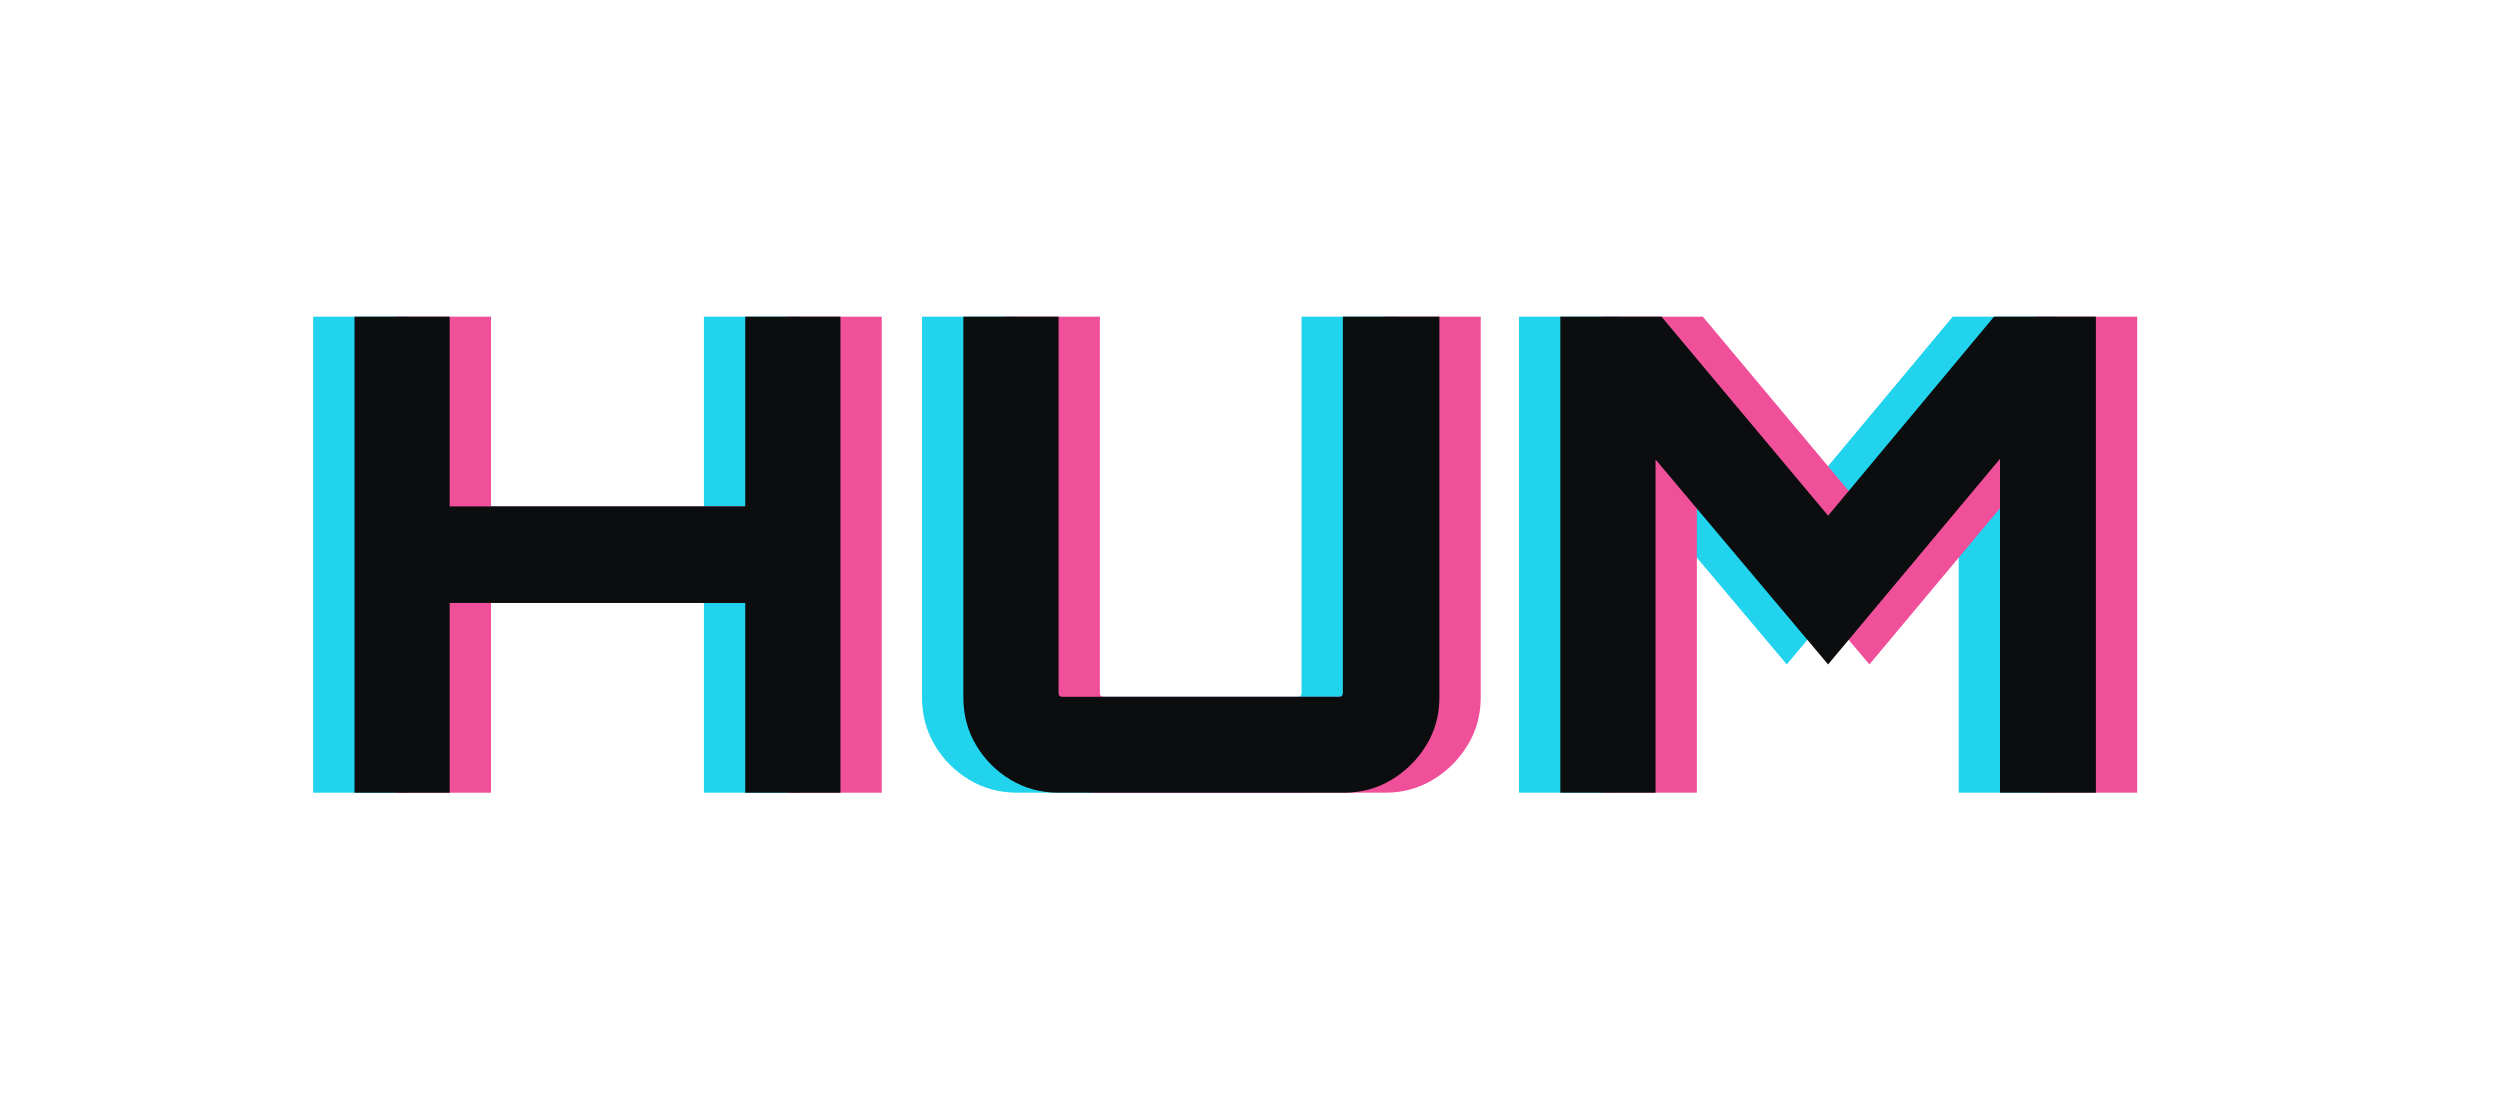
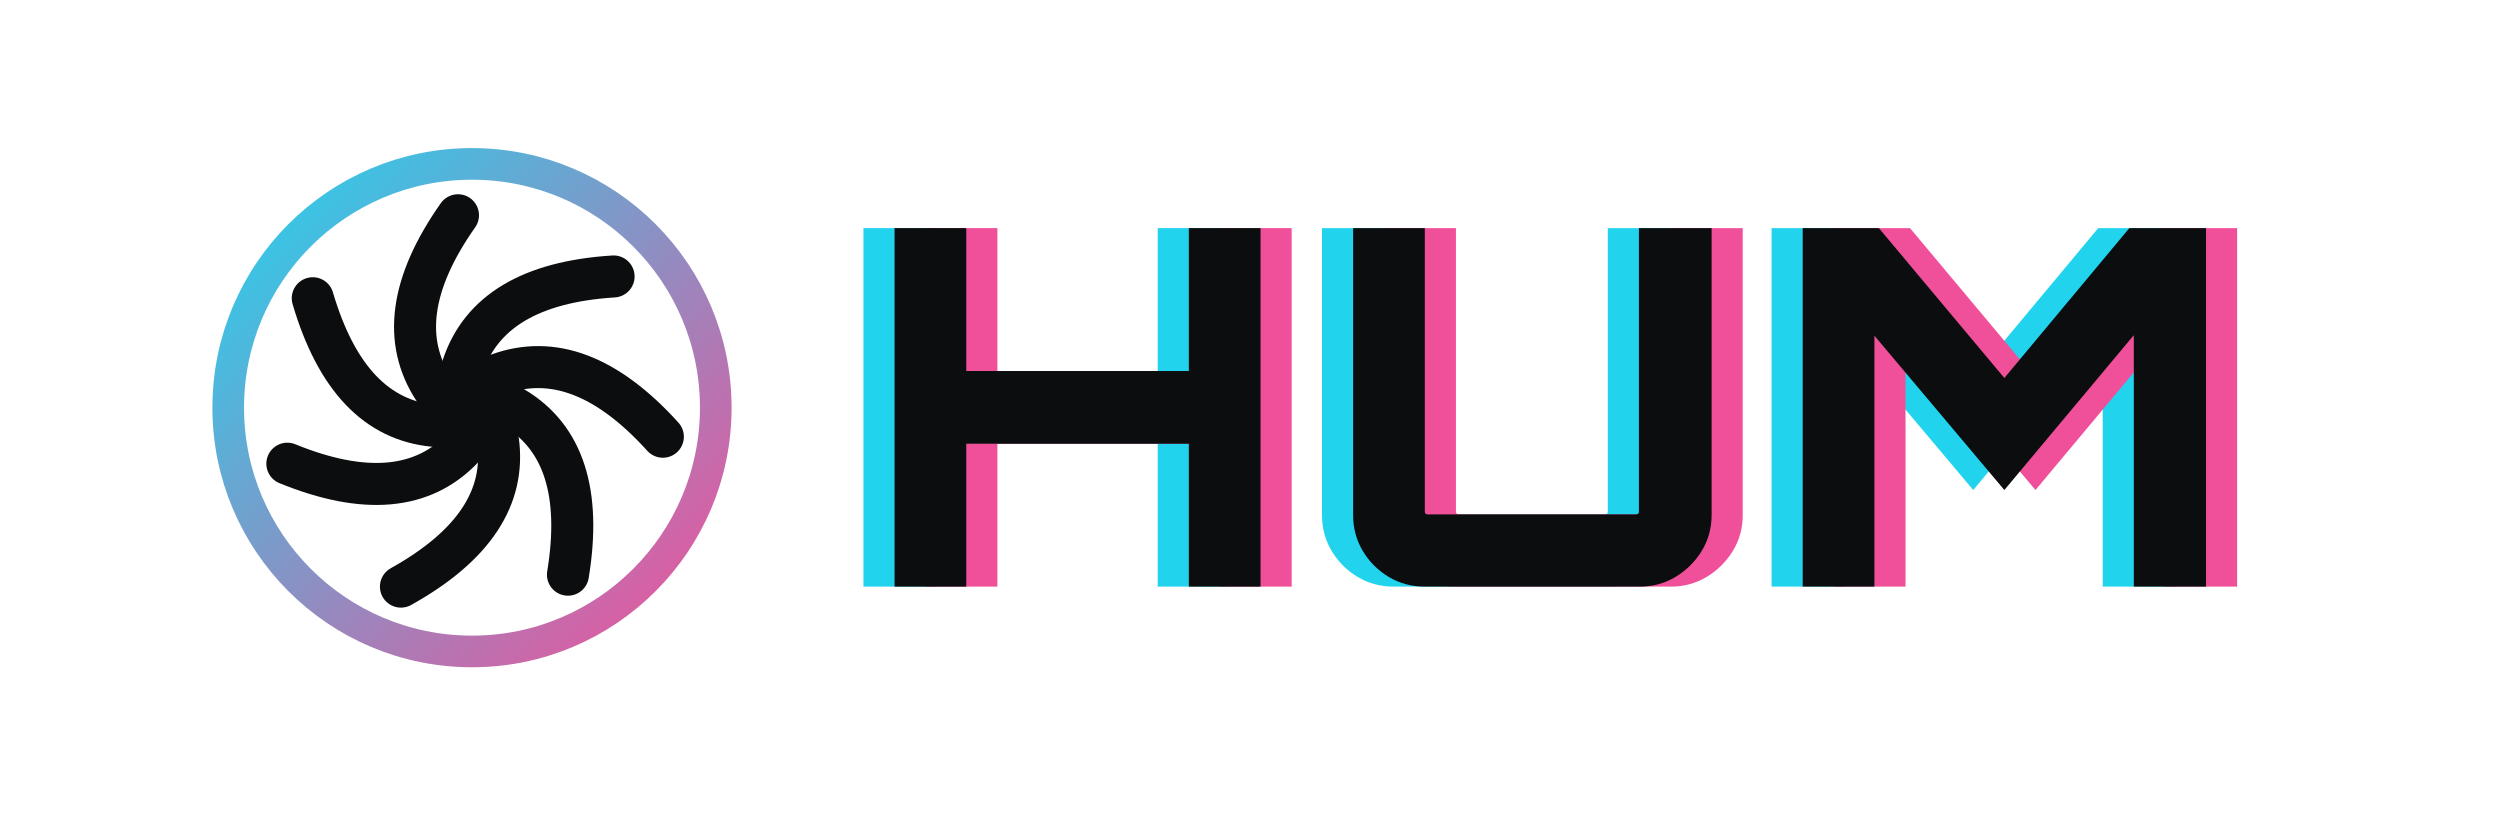
- <svg xmlns="http://www.w3.org/2000/svg" width="363" height="161" viewBox="0 0 363 161" fill="none" role="img" aria-label="hum">
-   <style>.ink{fill:#0B0D0E}@media(prefers-color-scheme:dark){.ink{fill:#F2F4F8}}</style>
-   <g fill="#22D3EE" transform="translate(40.0,115.1) scale(0.096,-0.096)">
+ <svg xmlns="http://www.w3.org/2000/svg" width="482" height="157" viewBox="0 0 482 157" fill="none" role="img" aria-label="hum">
+   <defs>
+     <linearGradient id="g" x1="0" y1="0" x2="1" y2="1">
+       <stop offset="0" stop-color="#22D3EE" />
+       <stop offset="1" stop-color="#F0509A" />
+     </linearGradient>
+   </defs>
+   <style>.ink{fill:#0B0D0E}.ink-s{stroke:#0B0D0E}@media(prefers-color-scheme:dark){.ink{fill:#F2F4F8}.ink-s{stroke:#F2F4F8}}</style>
+   <g fill="none" stroke-width="8.1" stroke-linecap="round" class="ink-s">
+     <path d="M 99.1 78.6 Q 113.4 87.1 109.5 110.8" />
+     <path d="M 96.0 84.9 Q 98.3 101.4 77.3 113.1" />
+     <path d="M 89.2 86.4 Q 77.7 98.5 55.4 89.4" />
+     <path d="M 83.7 82.1 Q 67.1 80.6 60.3 57.5" />
+     <path d="M 83.7 75.1 Q 74.5 61.1 88.3 41.5" />
+     <path d="M 89.2 70.7 Q 94.4 54.8 118.3 53.3" />
+     <path d="M 96.0 72.2 Q 111.7 66.4 127.8 84.2" />
+   </g>
+   <circle cx="91.0" cy="78.6" r="47.0" fill="none" stroke="url(#g)" stroke-width="6.1" />
+   <circle cx="91.0" cy="78.6" r="7.5" class="ink" />
+   <g fill="#22D3EE" transform="translate(161.0,113.1) scale(0.096,-0.096)">
    <path d="M57 0V720H201V433H648V720H792V0H648V287H201V0Z" transform="translate(0,0)" />
    <path d="M198 0Q158 0 125.5 19.5Q93 39 73.5 71.5Q54 104 54 144V720H198V151Q198 148 199.5 146.5Q201 145 204 145H622Q625 145 626.5 146.5Q628 148 628 151V720H774V144Q774 104 754.0 71.5Q734 39 701.5 19.5Q669 0 630 0H198Z" transform="translate(923.9167,0)" />
    <path d="M56 0V720H209L461 419L712 720H866V0H721V505L461 194L200 504V0Z" transform="translate(1824.833,0)" />
  </g>
-   <g fill="#F0509A" transform="translate(52.0,115.1) scale(0.096,-0.096)">
+   <g fill="#F0509A" transform="translate(173.0,113.1) scale(0.096,-0.096)">
    <path d="M57 0V720H201V433H648V720H792V0H648V287H201V0Z" transform="translate(0,0)" />
    <path d="M198 0Q158 0 125.5 19.5Q93 39 73.5 71.5Q54 104 54 144V720H198V151Q198 148 199.5 146.5Q201 145 204 145H622Q625 145 626.5 146.5Q628 148 628 151V720H774V144Q774 104 754.0 71.5Q734 39 701.5 19.5Q669 0 630 0H198Z" transform="translate(923.9167,0)" />
    <path d="M56 0V720H209L461 419L712 720H866V0H721V505L461 194L200 504V0Z" transform="translate(1824.833,0)" />
  </g>
-   <g class="ink" transform="translate(46.0,115.1) scale(0.096,-0.096)">
+   <g class="ink" transform="translate(167.0,113.1) scale(0.096,-0.096)">
    <path d="M57 0V720H201V433H648V720H792V0H648V287H201V0Z" transform="translate(0,0)" />
    <path d="M198 0Q158 0 125.5 19.5Q93 39 73.5 71.5Q54 104 54 144V720H198V151Q198 148 199.5 146.5Q201 145 204 145H622Q625 145 626.5 146.5Q628 148 628 151V720H774V144Q774 104 754.0 71.5Q734 39 701.5 19.5Q669 0 630 0H198Z" transform="translate(923.9167,0)" />
    <path d="M56 0V720H209L461 419L712 720H866V0H721V505L461 194L200 504V0Z" transform="translate(1824.833,0)" />
  </g>
</svg>
